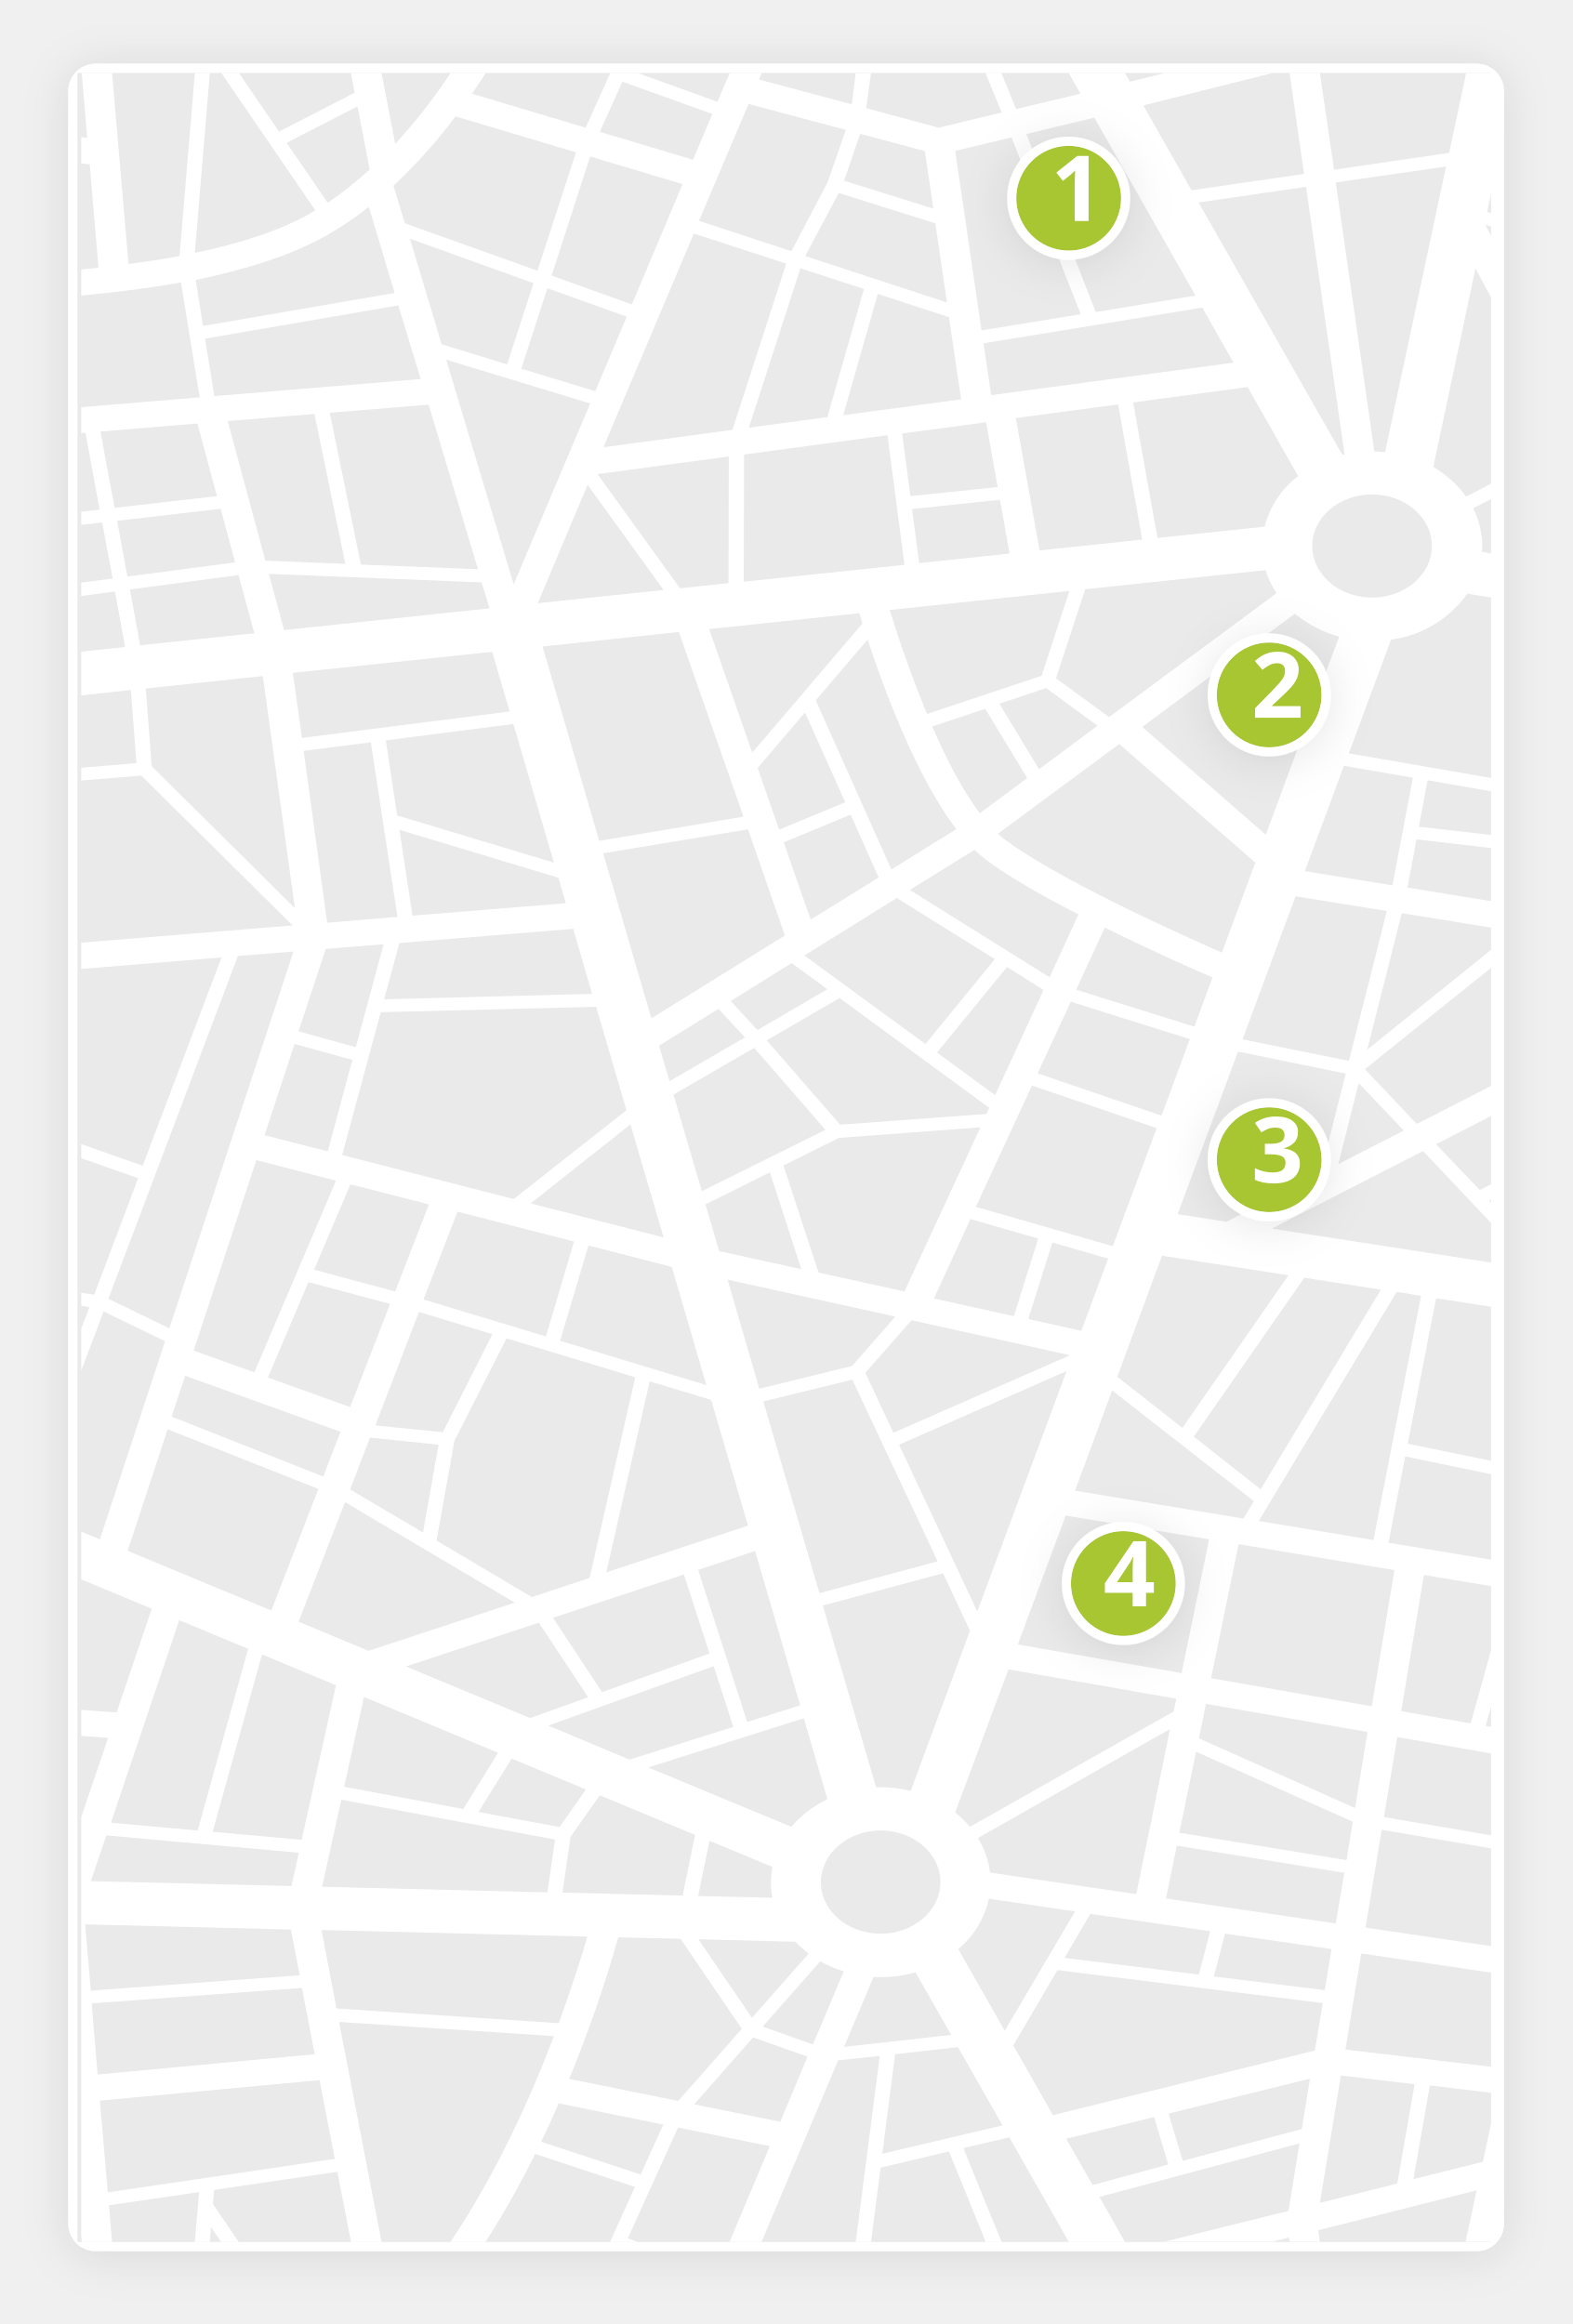
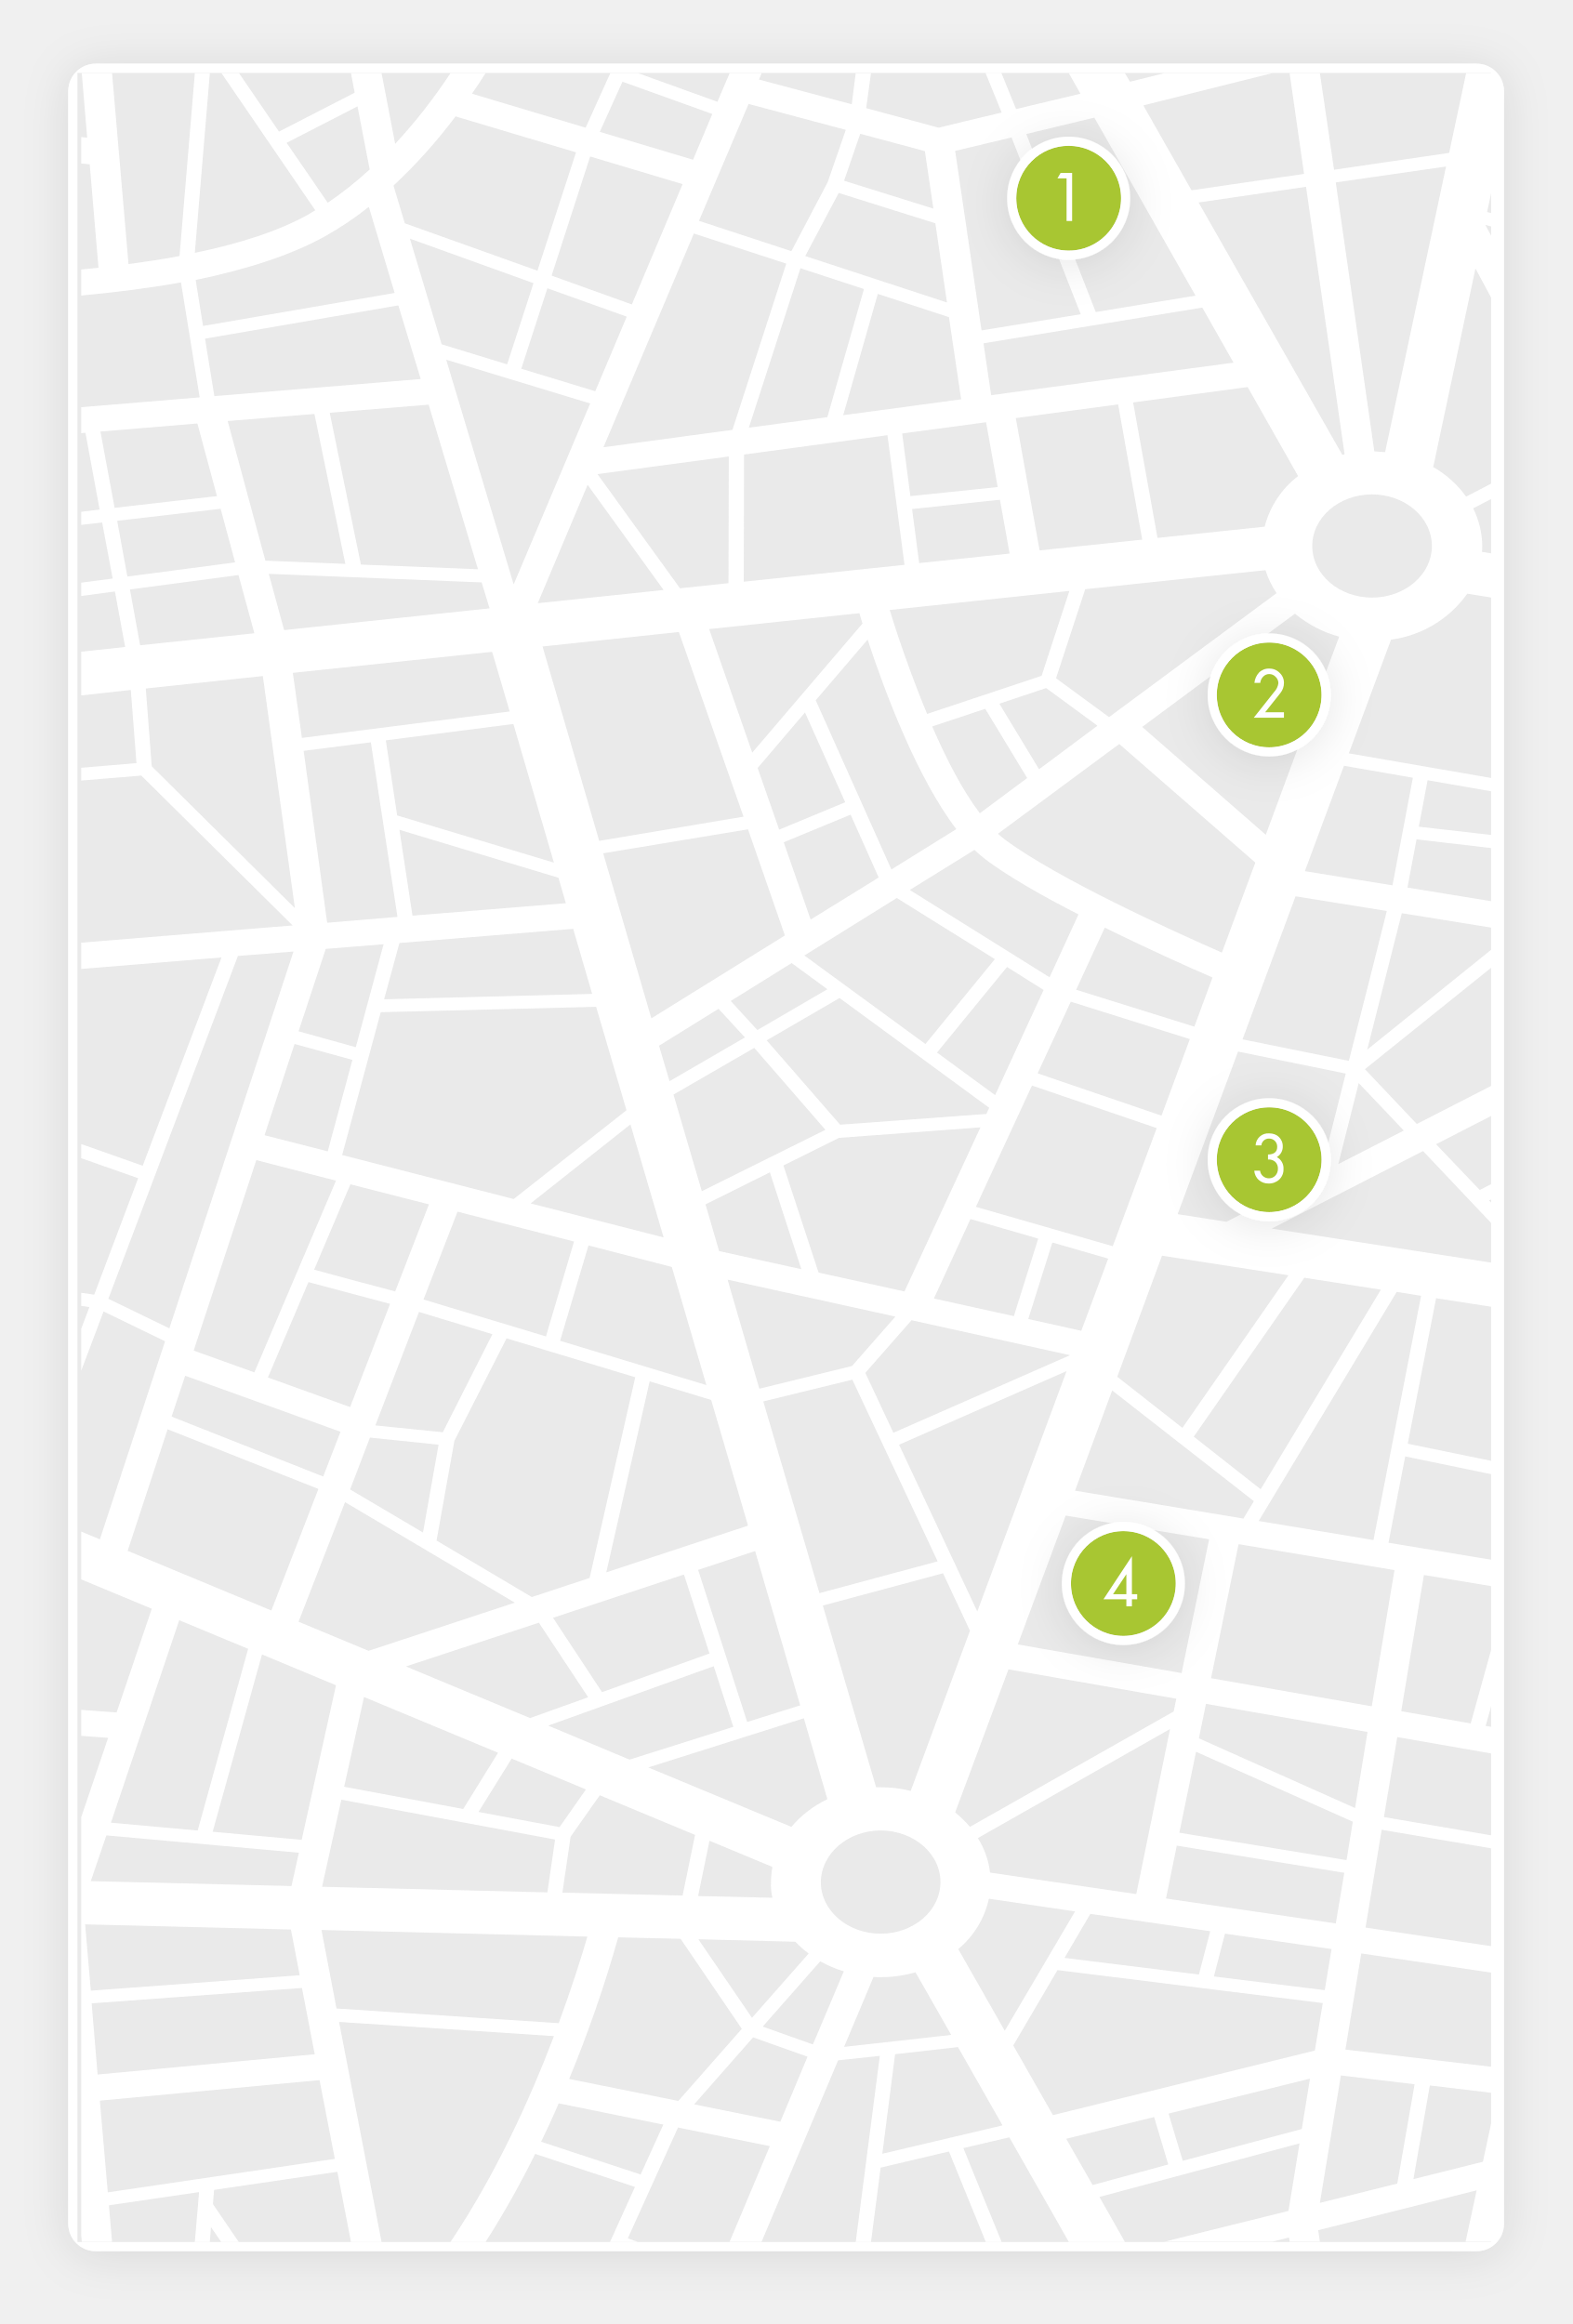
<svg xmlns="http://www.w3.org/2000/svg" width="345" height="510" viewBox="0 0 345 510">
  <defs>
    <filter id="Rectangle_183" x="0" y="0" width="345" height="510" filterUnits="userSpaceOnUse">
      <feOffset dy="1" input="SourceAlpha" />
      <feGaussianBlur stdDeviation="5" result="blur" />
      <feFlood flood-opacity="0.102" />
      <feComposite operator="in" in2="blur" />
      <feComposite in="SourceGraphic" />
    </filter>
    <filter id="Ellipse_26" x="206" y="16" width="57" height="57" filterUnits="userSpaceOnUse">
      <feOffset dy="1" input="SourceAlpha" />
      <feGaussianBlur stdDeviation="5" result="blur-2" />
      <feFlood flood-opacity="0.102" />
      <feComposite operator="in" in2="blur-2" />
      <feComposite in="SourceGraphic" />
    </filter>
    <filter id="Ellipse_26-2" x="250" y="125" width="57" height="57" filterUnits="userSpaceOnUse">
      <feOffset dy="1" input="SourceAlpha" />
      <feGaussianBlur stdDeviation="5" result="blur-3" />
      <feFlood flood-opacity="0.102" />
      <feComposite operator="in" in2="blur-3" />
      <feComposite in="SourceGraphic" />
    </filter>
    <filter id="Ellipse_26-3" x="250" y="227" width="57" height="57" filterUnits="userSpaceOnUse">
      <feOffset dy="1" input="SourceAlpha" />
      <feGaussianBlur stdDeviation="5" result="blur-4" />
      <feFlood flood-opacity="0.102" />
      <feComposite operator="in" in2="blur-4" />
      <feComposite in="SourceGraphic" />
    </filter>
    <filter id="Ellipse_26-4" x="218" y="320" width="57" height="57" filterUnits="userSpaceOnUse">
      <feOffset dy="1" input="SourceAlpha" />
      <feGaussianBlur stdDeviation="5" result="blur-5" />
      <feFlood flood-opacity="0.102" />
      <feComposite operator="in" in2="blur-5" />
      <feComposite in="SourceGraphic" />
    </filter>
  </defs>
  <g id="img-smart-gate" transform="translate(-15 -143)">
    <g transform="matrix(1, 0, 0, 1, 15, 143)" filter="url(#Rectangle_183)">
      <g id="Rectangle_183-2" data-name="Rectangle 183" transform="translate(15 14)" fill="#fff" stroke="#fff" stroke-width="1">
        <rect width="315" height="480" rx="6" stroke="none" />
        <rect x="0.5" y="0.5" width="314" height="479" rx="5.5" fill="none" />
      </g>
    </g>
-     <g id="Group_381" data-name="Group 381" transform="translate(8 71)" opacity="0.904">
-       <g id="Map" transform="translate(24 88)">
-         <path id="Path_432" data-name="Path 432" d="M0,0H310.185V476H0Z" fill="rgba(196,196,196,0.4)" />
-         <path id="Intersection_2" data-name="Intersection 2" d="M198.5,476l-8.084-19.852-14.987,3.541L173.313,476h-3.358l5.286-40.829-9.142.965-16.79,39.81h-7.027l8.83-20.978-20.148-4.077-11.007,24.3,2.177.8h-6.095l5.472-12.071-21.89-7.243A202.006,202.006,0,0,1,88.74,476H81.029c9.949-14.808,17.536-31.547,22.7-45.175L56.59,427.713,65.917,476H59.2l-2.984-15.4-27.051,3.971-.249,3.112L34.576,476H30.72l-2.239-3.272L28.233,476h-3.3l.933-10.944-19.775,2.9.684,7.994H.125L0,474.456V382.785l5.908-17.416L0,364.936v-5.707l7.773.561,7.711-22.749L0,330.6V320.1l4.1,1.7,14.3-43.459L4.913,271.8,0,284.823v-9.208l1.8-4.781L0,270.574V267.7l2.861.4L12.5,242.56,0,238.166v-3.106l13.495,4.763,17.288-45.711L0,196.642v-5.777l46.391-3.781L13.184,154.2c-2.269.187-8.62.738-13.184,1.09v-2.8l12.127-1.028-1.244-16.042L0,136.615v-9.606l9.639-1.034L7.4,113.8c-2.711.367-5.253.714-7.4,1v-2.939l6.9-.906L4.6,98.666,0,99.187V96.308l4.042-.486L.933,78.975,0,79.054v-5.7L25.994,71.2l-4.1-25.217C14.968,47.214,7.6,48.157,0,48.865V43.137q1.91-.177,3.794-.377L1.866,20.065,0,19.871V14.08l1.306.138L.125.053H6.779l3.607,41.9c3.855-.536,7.587-1.073,11.193-1.771L24.937.053h3.3l-3.3,39.434c9.826-2.039,18.407-4.775,25-8.477.435-.268.933-.59,1.43-.858L30.783.053h3.855l8.768,12.823,16.6-8.531L59.2.053h6.716L68.9,15.559A119.411,119.411,0,0,0,81.029.053H88.74q-1.4,2.253-2.985,4.507l24.937,7.457L116.1.053H122.2l17.412,6.278L142.282.053h7.027l-.56,1.4,20.335,5.419.87-6.814h3.358l-1.057,7.672,15.919,4.292c2.177-.536,7.649-1.878,13.806-3.326L198.436,0h3.483c1.306,3.165,2.425,6.009,3.234,7.94,5.1-1.234,10.261-2.468,14.116-3.38L216.719.053h12.313l1.12,1.878L237.675.053h23.693C249.926,2.9,239.355,5.579,233.074,7.136l10.572,18.617,24.687-3.595L265.162.053h6.654l3.11,21.193,25.248-3.7L303.9.053h6.281V22.837l-1.68,7.69,1.68.427v2.94l-2.053-.523,2.053,3.825v13.6l-4.229-7.871L296.69,86.487a22.915,22.915,0,0,1,7.214,6.492l6.281-3.26V93.1l-4.727,2.456a19.03,19.03,0,0,1,1.99,8.316c0,.429-.062.8-.062,1.234l2.8.453v9.7l-6.032-.975a24.4,24.4,0,0,1-16.728,10.087l-9.265,24.948,32.026,5.542v2.928l-14.738-2.568c-.373,2.039-1.12,5.955-1.927,10.194l16.666,1.9v2.883L293.021,168.2c-.746,4.024-1.493,7.994-1.99,10.569l19.154,3.121v5.8l-20.4-3.289L282.2,214.339l27.984-22.559v3.958L281.7,218.632l11.38,12.018,17.1-8.759v6.6L297.312,235.1l9.576,10.033,3.3-1.682v3.354l-1.244.635,1.244,1.313v4.482L294.452,236.6l-33.207,17.008,48.94,7.591v9.687L297.312,268.9l-6.218,31.923,19.091,3.92v2.934l-19.651-4.064-3.669,18.939c8.209,1.336,16.16,2.672,23.32,3.855v5.8l-15.547-2.574-4.975,29.884L304.9,362.2l5.286-19v12.383l-1.991,7.156,1.991.347v5.843l-21.392-3.722-2.923,17.544,24.315,4.139v2.86l-24.812-4.208L281.828,407l28.357,4.191v5.812l-29.29-4.316-3.482,21.085,32.773,3.865v5.719l-14.241-1.7-3.607,20.548,15.236-3.809,2.612-12.092v29.635H303.78l2.425-11.267c-7.96,2.039-21.268,5.365-34.763,8.745l.373,2.522h-6.654l-.124-.912c-1.244.322-2.425.59-3.669.912H237.675l27.238-6.76,2.425-14.808-43.9,11.75,5.6,9.872H216.719L203.66,453.036,193.586,455.4c1.43,3.541,5.286,13.037,8.4,20.6Zm73.317-8.585,16.977-4.238,3.794-21.783-16.169-1.931ZM4.1,444.989l1.741,20.119,49.811-7.35L52.3,440.482Zm212.055,8.37,5.783,10.14,16.6-4.507-3.11-10.408ZM100.929,454l21.827,7.189,4.975-10.945-22.947-4.667C103.6,448.369,102.3,451.158,100.929,454Zm137.68-6.17,3.11,10.355,26.118-6.974,1.8-11.052ZM178.6,434.8l-2.8,21.836,26.367-6.224L192.4,433.239Zm-44.09,11,18.9,3.809,5.97-14.271-11.939-4.238Zm70.022-12.93,8.706,15.291L270.7,433.99l1.741-10.409-58.207-7.243Zm-97.446,7.35,23.942,4.828,13.93-15.827-13.433-19.744-13.681-.322A283.12,283.12,0,0,1,107.084,440.214ZM2.3,423.636l1.306,15.612L51.242,434.8l-2.8-14.54Zm165.1,9.55,23.507-2.629-7.835-13.735a27.551,27.551,0,0,1-7.649,1.073,14.391,14.391,0,0,1-1.554-.054Zm-17.847-4.454,11.007,3.917,6.779-16.042a23.794,23.794,0,0,1-5.162-2.2Zm42.908-17.008,10.2,17.92,15.422-26.182-18.9-2.79A19.921,19.921,0,0,1,192.466,411.724ZM56.03,424.762l48.754,3.219c2.923-7.994,5.037-14.647,6.281-18.993L52.734,407.54Zm91.165,2.039,12.437-14.11a20.739,20.739,0,0,1-2.923-2.576l-21.267-.536ZM2.115,420.845l45.831-3.38-1.928-10.032L.871,406.306Zm246.443-3.112,24.314,3,1.493-9.014-23.382-3.38Zm-32.773-4.078,29.476,3.649,2.488-9.5L221.445,404Zm-53.48-16.632c0,6.277,5.908,11.321,13.122,11.321,7.276,0,13.122-5.1,13.122-11.321,0-6.277-5.908-11.321-13.122-11.321S162.368,390.8,162.306,397.024Zm75.743,3.595,37.249,5.472,1.866-11.106-36.752-5.956Zm-102.67-.537,16.293.376a12.674,12.674,0,0,1-.311-3.434,19.588,19.588,0,0,1,.311-3.326l-13.8-5.741ZM107.4,387.045l-1.8,12.286,26.367.644,2.736-13.305L113.8,377.977Zm89.361.322a18.138,18.138,0,0,1,2.674,7.565l32.088,4.721,7.4-36.215Zm-143.9,10.677,49.438,1.234,1.679-11.589-46.889-8.745ZM2.115,396.809l44.027,1.073,1.617-7.3L5.535,386.776Zm238.857-10.623,36.689,6.009,1.368-8.423L244.64,368.428Zm-212.117-.215,19.527,1.771,7.524-33.908-16.23-6.76ZM6.53,383.986,25.559,385.7,36.628,345.84l-15.111-6.278Zm80.655-2.36,17.785,3.326,5.784-8.262-16.293-6.76Zm104.6.107a23.612,23.612,0,0,1,3.234,3.165l44.712-25.323.56-2.79-36.814-6.438Zm-67.348-9.872,31.4,13.037a23.555,23.555,0,0,1,7.9-6.062l-5.162-17.759ZM57.709,376.1l26.118,4.882,7.649-12.339L62.062,356.409Zm187.553-10.623,34.265,15.291,2.736-16.686-35.446-6.17Zm-82.521-29.133,11.691,39.864h1a26.59,26.59,0,0,1,6.592.8l13-35.142-5.908-12.608Zm-60.258,26.343,17.847,7.458,22.761-7.19L138.8,349.65Zm32.9-34.176,10.759,33.372,11.628-3.648-9.887-33.855ZM71.266,349.7,98.5,361.024l12.748-4.56L100.431,340.1Zm176.67,2.576,35.26,6.17,4.975-29.884-34.2-5.687Zm-144.4-13.252,10.758,16.31,23.569-8.477-5.6-17.329Zm101.985,5.848,35.944,6.278L247.5,321.8l-31.466-5.2ZM47.7,339.885l15.36,6.384L95.145,335.7,57.9,313.649ZM179.47,301.041l17.163,36.591,19.589-52.739ZM10.2,324.326l31.529,13.091L52.05,310.752,18.967,297.661Zm71.7-24.143-3.917,21.89,20.894,12.394,12.686-4.185,10.012-44.048c-8.892-2.683-19.216-5.795-28.232-8.531Zm67.783-8.638L162,333.607l25.931-6.974-18.718-39.864Zm-34.451,37.5L146.324,318.8l-8.084-27.577c-3.358-1.02-8.084-2.468-13.495-4.078ZM258.384,317.78c8.209,1.341,16.79,2.789,25.185,4.184l10.447-53.6-5.348-.858ZM59.015,310.859,75,320.3l3.42-19.261-15.049-1.556Zm159.072.268c7.4,1.234,21.205,3.488,36.939,6.117l2.3-3.809-31.093-24.3Zm26.056-11.856,14.676,11.535,26.367-43.78L268.4,264.4Zm-224.305-4.4,33.269,13.145L56.9,298.2,22.822,285.911Zm152.231-9.6,6.157,13.145L216.968,281.4l-34.762-7.672ZM64.549,296.8l14.8,1.5L90.232,276.79c-6.9-2.093-12.749-3.863-16.106-4.883Zm162.8-10.677,14.3,11.213,23.258-33.479-27.735-4.292Zm-186.372.161,18.034,6.492,8.768-22.641-17.91-4.775Zm107.831,2.468,20.334-4.99,9.515-10.837-36.814-8.1Zm-43.717-10.516,32.088,9.711L129.6,262.036l-18.283-4.721Zm-80.407,2.147L38,285.16,55.905,243.1,38.431,238.59Zm50.433-11.214,26.865,8.1,6.157-20.817-25.559-6.545Zm132.705,4.292,11.629,2.575,5.908-15.827-12.251-3.541ZM34.39,193.79,5.97,269.011,19.34,275.5l27.238-82.677Zm152.728,75.167,17.537,3.863L210,255.812,195.14,251.52Zm-20.832-35.249L154.1,239.77l7.711,23.5,18.843,4.132,16.666-36ZM51.117,262.626c3.731,1.019,12.873,3.488,17.785,4.775l7.4-19.1-17.225-4.4ZM137,248.3l2.985,10.248,18.034,3.97-6.9-21.246Zm59.325.536,30.036,8.638L236,231.561l-27.362-9.336Zm-97.694-.751,29.165,7.458-7.275-24.787Zm141.971,2.36,10.7,1.664,20.646-10.57c1-4.077,3.172-12.555,5.535-21.943l-23.631-4.829ZM65.731,206.13l-8.458,31.333L94.9,247.121l24.75-19.476-6.654-22.695Zm64.238,18.081,6.218,21.193L163.3,231.937c-3.234-3.756-12.686-14.593-15.609-17.974Zm145.889,15.237,14.365-7.351-9.888-10.408ZM40.235,233.118,54.1,236.659l5.41-20.066L46.826,213.1ZM150.428,212.3l16.107,18.51,32.088-2.361.622-1.341-32.834-24.09Zm59.45,7.243,27.175,9.282,6.218-16.793-26.118-8.209ZM187.8,214.983l12.749,9.336,10.634-23.07-8.022-5.044Zm-61-1.5,2.3,7.78,16.541-9.6-5.783-6.277Zm128.041-1.4,23.32,4.721c3.358-13.091,6.9-27.094,8.333-32.889L266.467,180.7ZM53.667,192.235,47.7,210.315,60.259,213.8l6.094-22.587ZM158.7,193.683,185.252,213.1l15.236-18.617-21.517-13.413Zm-16.168,9.98c1.866,2.039,4.477,4.882,5.845,6.384l15.36-8.96-7.836-5.741Zm75.8-2.468,25.932,8.1,3.98-10.785c-5.224-2.253-14.3-6.331-23.631-10.944ZM114.547,171.257l10.571,36.215,29.29-18.187L146.324,166Zm-44.712,19.69-3.358,12.34,45.645-1.18-4.167-14.271Zm112-11.643,30.658,19.154,6.343-13.788c-7.773-3.971-15.236-8.209-20.335-12.018a29.474,29.474,0,0,1-2.487-2.146Zm19.34-12.339a18.185,18.185,0,0,0,1.617,1.341c11.5,8.531,36.5,19.9,47.51,24.734l7.338-19.744-29.85-26.021ZM48.816,148.777l5.162,37.717L69.4,185.206,63.555,146.9ZM154.16,168.842l5.907,16.954,14.925-9.228-6.157-13.788ZM72.7,184.938l33.643-2.736-1.617-5.579L69.835,166.106ZM14.179,135.095l1.306,17.061,31.4,31.118-7.027-50.916ZM268.52,175.173l19.216,3.112,4.477-23.607L277.1,152.049Zm-107.333-37.5,16.6,37.127,14.241-8.853c-8.644-11.32-15.671-30.1-19.465-41.58Zm-94.337,8.8,2.488,16.471L103.727,173.3l-8.893-30.421Zm34.389-20.6,12.437,42.653,31.653-5.312L131.151,122.7Zm131.586,17.651,27.113,23.661,11.691-31.6-17.6-7.779Zm-84.387,9.014,4.726,13.52,14.489-6.009-8.83-19.69Zm38.307-9.121c3.047,7.028,6.592,13.95,10.448,19.047l10.385-7.726-9.2-15.183Zm14.739-4.989,8.706,14.379,12.81-9.55-11.255-8.263ZM137.8,122.058l9.452,27.094,24.191-28.328c-.249-.805-.5-1.556-.684-2.254Zm-91.351,9.6,1.99,14.271,45.582-5.794L90.17,127.047Zm173.872-18.349-6.405,19.529,11.629,8.531,36.752-27.2a19.382,19.382,0,0,1-2.425-5.043Zm-42.908,4.56c1.617,5.258,4.54,13.95,8.209,22.8l25.123-8.37,6.095-18.617Zm79.288,7.941,15.919,7.028,3.421-9.121a25.626,25.626,0,0,1-9.7-5.043ZM10.7,113.366,12.935,125.6,38,122.97,34.514,110.2C29.6,110.844,19.589,112.186,10.7,113.366Zm33.83,8.906L89.611,117.5,87.87,111.81l-46.7-1.878Zm55.656-5.9,27.611-2.9L111.127,90.4Zm169.955-12.555c0,6.278,5.908,11.321,13.121,11.321s13.122-5.043,13.122-11.321S290.471,92.5,283.258,92.5C275.982,92.5,270.137,97.592,270.137,103.816ZM113.3,88.042,131.4,113.1l10.634-1.127L142.1,84.18ZM94.9,112.24l16.79-39.7-31.59-9.6Zm50.557-28.489-.063,27.9,35.26-3.7L176.92,79.512ZM7.9,98.29l2.239,12.233,23.631-3.112L30.6,95.661Zm46.64-23.714,6.84,33.318,25.683,1.019L76.241,72.806ZM32.15,76.4l8.271,30.635,17.537.7L51.18,74.844ZM182.33,95.715l1.555,11.857,19.837-2.093-2.114-11.8ZM205.09,75.756l5.223,29.026,22.512-2.361-5.286-29.669Zm25.745-3.434,5.348,29.723,23.506-2.468a20.39,20.39,0,0,1,7.338-11.106l-11.069-19.53ZM4.229,78.707,7.338,95.446l22.449-2.576L25.5,76.937Zm175.925.429,1.8,13.734,19.153-1.985-2.549-14.218Zm65.046-50.7L276.728,83.8a1.651,1.651,0,0,0,.5-.107L268.769,25Zm30.1-4.4,8.458,59.017c.808.053,1.554.107,2.363.161l13.37-62.665ZM114.609,82.141,142.9,78.332l11.815-36.483-20.273-6.6Zm31.9-4.292,17.226-2.307,8.022-28.114-13.93-4.56Zm20.708-2.736,25.869-3.488L190.414,53.6l-15.609-5.1ZM27.176,58.32l2.052,12.608L74.5,67.172,69.587,51.023ZM198,59.339l1.679,11.374,53.17-7.136-6.841-12.072ZM96.575,64.918l16.231,4.936,6.9-16.363L102.3,47.267ZM79.1,59.553l14.366,4.4,5.783-17.812L72.137,36.375ZM191.782,17.115,197.566,56.5l21.765-3.542c-2.55-6.384-12-30.742-15.173-38.79ZM53.543,35.839c-7.525,4.185-17.287,7.3-28.419,9.6L26.74,55.529l42.038-7.243L63.119,29.4A71.858,71.858,0,0,1,53.543,35.839ZM207.391,13.413l15.236,39.059,21.89-3.595-22.2-39.059ZM103.229,44.477l17.6,6.331,11.132-26.4-20.273-6.062Zm55.657-4.292,31.093,10.194L187.429,33l-21.205-6.653ZM68.53,24.734,71.017,33,100.12,43.4l8.457-25.967L82.148,9.55A114.786,114.786,0,0,1,68.53,24.734Zm67.036,7.725,20.273,6.653,7.96-15.13,3.98-11.481-21.33-5.687Zm31.839-8.8,19.589,6.116-1.866-12.609L170.95,13.359ZM45.085,15.344,54.1,28.489a80.042,80.042,0,0,0,9.2-7.3L60.632,7.35ZM113.8,12.93l20.46,6.116,4.228-10.033L118.776,1.931ZM65.917,476ZM34.576,476ZM271.816,475.946ZM6.779,475.946Z" transform="translate(0.815)" fill="#fff" />
+     <g id="Group_590" data-name="Group 590">
+       <g id="Group_381" data-name="Group 381" transform="translate(8 71)" opacity="0.904">
+         <g id="Map" transform="translate(24 88)">
+           <path id="Path_432" data-name="Path 432" d="M0,0H310.185V476H0Z" fill="rgba(196,196,196,0.4)" />
+           <path id="Intersection_2" data-name="Intersection 2" d="M198.5,476l-8.084-19.852-14.987,3.541L173.313,476h-3.358l5.286-40.829-9.142.965-16.79,39.81h-7.027l8.83-20.978-20.148-4.077-11.007,24.3,2.177.8h-6.095l5.472-12.071-21.89-7.243A202.006,202.006,0,0,1,88.74,476H81.029c9.949-14.808,17.536-31.547,22.7-45.175L56.59,427.713,65.917,476H59.2l-2.984-15.4-27.051,3.971-.249,3.112L34.576,476H30.72l-2.239-3.272L28.233,476h-3.3l.933-10.944-19.775,2.9.684,7.994H.125L0,474.456V382.785l5.908-17.416L0,364.936v-5.707l7.773.561,7.711-22.749L0,330.6V320.1l4.1,1.7,14.3-43.459L4.913,271.8,0,284.823v-9.208l1.8-4.781L0,270.574V267.7l2.861.4L12.5,242.56,0,238.166v-3.106l13.495,4.763,17.288-45.711L0,196.642v-5.777l46.391-3.781L13.184,154.2c-2.269.187-8.62.738-13.184,1.09v-2.8l12.127-1.028-1.244-16.042L0,136.615v-9.606l9.639-1.034L7.4,113.8c-2.711.367-5.253.714-7.4,1v-2.939l6.9-.906L4.6,98.666,0,99.187V96.308l4.042-.486L.933,78.975,0,79.054v-5.7L25.994,71.2l-4.1-25.217C14.968,47.214,7.6,48.157,0,48.865V43.137q1.91-.177,3.794-.377L1.866,20.065,0,19.871V14.08l1.306.138L.125.053H6.779l3.607,41.9c3.855-.536,7.587-1.073,11.193-1.771L24.937.053h3.3l-3.3,39.434c9.826-2.039,18.407-4.775,25-8.477.435-.268.933-.59,1.43-.858L30.783.053h3.855l8.768,12.823,16.6-8.531L59.2.053h6.716L68.9,15.559A119.411,119.411,0,0,0,81.029.053H88.74q-1.4,2.253-2.985,4.507l24.937,7.457L116.1.053H122.2l17.412,6.278L142.282.053h7.027l-.56,1.4,20.335,5.419.87-6.814h3.358l-1.057,7.672,15.919,4.292c2.177-.536,7.649-1.878,13.806-3.326L198.436,0h3.483c1.306,3.165,2.425,6.009,3.234,7.94,5.1-1.234,10.261-2.468,14.116-3.38L216.719.053h12.313l1.12,1.878L237.675.053h23.693C249.926,2.9,239.355,5.579,233.074,7.136l10.572,18.617,24.687-3.595L265.162.053h6.654l3.11,21.193,25.248-3.7L303.9.053h6.281V22.837l-1.68,7.69,1.68.427v2.94l-2.053-.523,2.053,3.825v13.6l-4.229-7.871L296.69,86.487a22.915,22.915,0,0,1,7.214,6.492l6.281-3.26V93.1l-4.727,2.456a19.03,19.03,0,0,1,1.99,8.316c0,.429-.062.8-.062,1.234l2.8.453v9.7l-6.032-.975a24.4,24.4,0,0,1-16.728,10.087l-9.265,24.948,32.026,5.542v2.928l-14.738-2.568c-.373,2.039-1.12,5.955-1.927,10.194l16.666,1.9v2.883L293.021,168.2c-.746,4.024-1.493,7.994-1.99,10.569l19.154,3.121v5.8l-20.4-3.289L282.2,214.339l27.984-22.559v3.958L281.7,218.632l11.38,12.018,17.1-8.759v6.6L297.312,235.1l9.576,10.033,3.3-1.682v3.354l-1.244.635,1.244,1.313v4.482L294.452,236.6l-33.207,17.008,48.94,7.591v9.687L297.312,268.9l-6.218,31.923,19.091,3.92v2.934l-19.651-4.064-3.669,18.939c8.209,1.336,16.16,2.672,23.32,3.855v5.8l-15.547-2.574-4.975,29.884L304.9,362.2l5.286-19v12.383l-1.991,7.156,1.991.347v5.843l-21.392-3.722-2.923,17.544,24.315,4.139v2.86l-24.812-4.208L281.828,407l28.357,4.191v5.812l-29.29-4.316-3.482,21.085,32.773,3.865v5.719l-14.241-1.7-3.607,20.548,15.236-3.809,2.612-12.092v29.635H303.78l2.425-11.267c-7.96,2.039-21.268,5.365-34.763,8.745l.373,2.522h-6.654l-.124-.912c-1.244.322-2.425.59-3.669.912H237.675l27.238-6.76,2.425-14.808-43.9,11.75,5.6,9.872H216.719L203.66,453.036,193.586,455.4c1.43,3.541,5.286,13.037,8.4,20.6Zm73.317-8.585,16.977-4.238,3.794-21.783-16.169-1.931ZM4.1,444.989l1.741,20.119,49.811-7.35L52.3,440.482Zm212.055,8.37,5.783,10.14,16.6-4.507-3.11-10.408ZM100.929,454l21.827,7.189,4.975-10.945-22.947-4.667C103.6,448.369,102.3,451.158,100.929,454Zm137.68-6.17,3.11,10.355,26.118-6.974,1.8-11.052ZM178.6,434.8l-2.8,21.836,26.367-6.224L192.4,433.239Zm-44.09,11,18.9,3.809,5.97-14.271-11.939-4.238Zm70.022-12.93,8.706,15.291L270.7,433.99l1.741-10.409-58.207-7.243Zm-97.446,7.35,23.942,4.828,13.93-15.827-13.433-19.744-13.681-.322A283.12,283.12,0,0,1,107.084,440.214ZM2.3,423.636l1.306,15.612L51.242,434.8l-2.8-14.54Zm165.1,9.55,23.507-2.629-7.835-13.735a27.551,27.551,0,0,1-7.649,1.073,14.391,14.391,0,0,1-1.554-.054Zm-17.847-4.454,11.007,3.917,6.779-16.042a23.794,23.794,0,0,1-5.162-2.2Zm42.908-17.008,10.2,17.92,15.422-26.182-18.9-2.79A19.921,19.921,0,0,1,192.466,411.724ZM56.03,424.762l48.754,3.219c2.923-7.994,5.037-14.647,6.281-18.993L52.734,407.54Zm91.165,2.039,12.437-14.11a20.739,20.739,0,0,1-2.923-2.576l-21.267-.536ZM2.115,420.845l45.831-3.38-1.928-10.032L.871,406.306Zm246.443-3.112,24.314,3,1.493-9.014-23.382-3.38Zm-32.773-4.078,29.476,3.649,2.488-9.5L221.445,404Zm-53.48-16.632c0,6.277,5.908,11.321,13.122,11.321,7.276,0,13.122-5.1,13.122-11.321,0-6.277-5.908-11.321-13.122-11.321S162.368,390.8,162.306,397.024Zm75.743,3.595,37.249,5.472,1.866-11.106-36.752-5.956Zm-102.67-.537,16.293.376a12.674,12.674,0,0,1-.311-3.434,19.588,19.588,0,0,1,.311-3.326l-13.8-5.741ZM107.4,387.045l-1.8,12.286,26.367.644,2.736-13.305L113.8,377.977Zm89.361.322a18.138,18.138,0,0,1,2.674,7.565l32.088,4.721,7.4-36.215Zm-143.9,10.677,49.438,1.234,1.679-11.589-46.889-8.745ZM2.115,396.809l44.027,1.073,1.617-7.3L5.535,386.776Zm238.857-10.623,36.689,6.009,1.368-8.423L244.64,368.428Zm-212.117-.215,19.527,1.771,7.524-33.908-16.23-6.76ZM6.53,383.986,25.559,385.7,36.628,345.84l-15.111-6.278Zm80.655-2.36,17.785,3.326,5.784-8.262-16.293-6.76Zm104.6.107a23.612,23.612,0,0,1,3.234,3.165l44.712-25.323.56-2.79-36.814-6.438Zm-67.348-9.872,31.4,13.037a23.555,23.555,0,0,1,7.9-6.062l-5.162-17.759ZM57.709,376.1l26.118,4.882,7.649-12.339L62.062,356.409Zm187.553-10.623,34.265,15.291,2.736-16.686-35.446-6.17Zm-82.521-29.133,11.691,39.864h1a26.59,26.59,0,0,1,6.592.8l13-35.142-5.908-12.608Zm-60.258,26.343,17.847,7.458,22.761-7.19L138.8,349.65Zm32.9-34.176,10.759,33.372,11.628-3.648-9.887-33.855ZM71.266,349.7,98.5,361.024l12.748-4.56L100.431,340.1Zm176.67,2.576,35.26,6.17,4.975-29.884-34.2-5.687Zm-144.4-13.252,10.758,16.31,23.569-8.477-5.6-17.329Zm101.985,5.848,35.944,6.278L247.5,321.8l-31.466-5.2ZM47.7,339.885l15.36,6.384L95.145,335.7,57.9,313.649ZM179.47,301.041l17.163,36.591,19.589-52.739ZM10.2,324.326l31.529,13.091L52.05,310.752,18.967,297.661Zm71.7-24.143-3.917,21.89,20.894,12.394,12.686-4.185,10.012-44.048c-8.892-2.683-19.216-5.795-28.232-8.531Zm67.783-8.638L162,333.607l25.931-6.974-18.718-39.864Zm-34.451,37.5L146.324,318.8l-8.084-27.577c-3.358-1.02-8.084-2.468-13.495-4.078ZM258.384,317.78c8.209,1.341,16.79,2.789,25.185,4.184l10.447-53.6-5.348-.858ZM59.015,310.859,75,320.3l3.42-19.261-15.049-1.556Zm159.072.268c7.4,1.234,21.205,3.488,36.939,6.117l2.3-3.809-31.093-24.3Zm26.056-11.856,14.676,11.535,26.367-43.78L268.4,264.4Zm-224.305-4.4,33.269,13.145L56.9,298.2,22.822,285.911Zm152.231-9.6,6.157,13.145L216.968,281.4l-34.762-7.672ZM64.549,296.8l14.8,1.5L90.232,276.79c-6.9-2.093-12.749-3.863-16.106-4.883Zm162.8-10.677,14.3,11.213,23.258-33.479-27.735-4.292Zm-186.372.161,18.034,6.492,8.768-22.641-17.91-4.775Zm107.831,2.468,20.334-4.99,9.515-10.837-36.814-8.1Zm-43.717-10.516,32.088,9.711L129.6,262.036l-18.283-4.721Zm-80.407,2.147L38,285.16,55.905,243.1,38.431,238.59Zm50.433-11.214,26.865,8.1,6.157-20.817-25.559-6.545Zm132.705,4.292,11.629,2.575,5.908-15.827-12.251-3.541ZM34.39,193.79,5.97,269.011,19.34,275.5l27.238-82.677Zm152.728,75.167,17.537,3.863L210,255.812,195.14,251.52Zm-20.832-35.249L154.1,239.77l7.711,23.5,18.843,4.132,16.666-36ZM51.117,262.626c3.731,1.019,12.873,3.488,17.785,4.775l7.4-19.1-17.225-4.4ZM137,248.3l2.985,10.248,18.034,3.97-6.9-21.246Zm59.325.536,30.036,8.638L236,231.561l-27.362-9.336Zm-97.694-.751,29.165,7.458-7.275-24.787Zm141.971,2.36,10.7,1.664,20.646-10.57c1-4.077,3.172-12.555,5.535-21.943l-23.631-4.829ZM65.731,206.13l-8.458,31.333L94.9,247.121l24.75-19.476-6.654-22.695Zm64.238,18.081,6.218,21.193L163.3,231.937c-3.234-3.756-12.686-14.593-15.609-17.974Zm145.889,15.237,14.365-7.351-9.888-10.408ZM40.235,233.118,54.1,236.659l5.41-20.066L46.826,213.1ZM150.428,212.3l16.107,18.51,32.088-2.361.622-1.341-32.834-24.09Zm59.45,7.243,27.175,9.282,6.218-16.793-26.118-8.209ZM187.8,214.983l12.749,9.336,10.634-23.07-8.022-5.044Zm-61-1.5,2.3,7.78,16.541-9.6-5.783-6.277Zm128.041-1.4,23.32,4.721c3.358-13.091,6.9-27.094,8.333-32.889L266.467,180.7ZM53.667,192.235,47.7,210.315,60.259,213.8l6.094-22.587ZM158.7,193.683,185.252,213.1l15.236-18.617-21.517-13.413Zm-16.168,9.98c1.866,2.039,4.477,4.882,5.845,6.384l15.36-8.96-7.836-5.741Zm75.8-2.468,25.932,8.1,3.98-10.785c-5.224-2.253-14.3-6.331-23.631-10.944ZM114.547,171.257l10.571,36.215,29.29-18.187L146.324,166Zm-44.712,19.69-3.358,12.34,45.645-1.18-4.167-14.271Zm112-11.643,30.658,19.154,6.343-13.788c-7.773-3.971-15.236-8.209-20.335-12.018a29.474,29.474,0,0,1-2.487-2.146Zm19.34-12.339a18.185,18.185,0,0,0,1.617,1.341c11.5,8.531,36.5,19.9,47.51,24.734l7.338-19.744-29.85-26.021ZM48.816,148.777l5.162,37.717L69.4,185.206,63.555,146.9ZM154.16,168.842l5.907,16.954,14.925-9.228-6.157-13.788ZM72.7,184.938l33.643-2.736-1.617-5.579L69.835,166.106ZM14.179,135.095l1.306,17.061,31.4,31.118-7.027-50.916ZM268.52,175.173l19.216,3.112,4.477-23.607L277.1,152.049Zm-107.333-37.5,16.6,37.127,14.241-8.853c-8.644-11.32-15.671-30.1-19.465-41.58Zm-94.337,8.8,2.488,16.471L103.727,173.3l-8.893-30.421Zm34.389-20.6,12.437,42.653,31.653-5.312L131.151,122.7Zm131.586,17.651,27.113,23.661,11.691-31.6-17.6-7.779Zm-84.387,9.014,4.726,13.52,14.489-6.009-8.83-19.69Zm38.307-9.121c3.047,7.028,6.592,13.95,10.448,19.047l10.385-7.726-9.2-15.183Zm14.739-4.989,8.706,14.379,12.81-9.55-11.255-8.263ZM137.8,122.058l9.452,27.094,24.191-28.328c-.249-.805-.5-1.556-.684-2.254Zm-91.351,9.6,1.99,14.271,45.582-5.794L90.17,127.047Zm173.872-18.349-6.405,19.529,11.629,8.531,36.752-27.2a19.382,19.382,0,0,1-2.425-5.043Zm-42.908,4.56c1.617,5.258,4.54,13.95,8.209,22.8l25.123-8.37,6.095-18.617Zm79.288,7.941,15.919,7.028,3.421-9.121a25.626,25.626,0,0,1-9.7-5.043ZM10.7,113.366,12.935,125.6,38,122.97,34.514,110.2C29.6,110.844,19.589,112.186,10.7,113.366Zm33.83,8.906L89.611,117.5,87.87,111.81l-46.7-1.878Zm55.656-5.9,27.611-2.9L111.127,90.4Zm169.955-12.555c0,6.278,5.908,11.321,13.121,11.321s13.122-5.043,13.122-11.321S290.471,92.5,283.258,92.5C275.982,92.5,270.137,97.592,270.137,103.816ZM113.3,88.042,131.4,113.1l10.634-1.127L142.1,84.18ZM94.9,112.24l16.79-39.7-31.59-9.6Zm50.557-28.489-.063,27.9,35.26-3.7L176.92,79.512ZM7.9,98.29l2.239,12.233,23.631-3.112L30.6,95.661Zm46.64-23.714,6.84,33.318,25.683,1.019L76.241,72.806ZM32.15,76.4l8.271,30.635,17.537.7L51.18,74.844ZM182.33,95.715l1.555,11.857,19.837-2.093-2.114-11.8ZM205.09,75.756l5.223,29.026,22.512-2.361-5.286-29.669Zm25.745-3.434,5.348,29.723,23.506-2.468a20.39,20.39,0,0,1,7.338-11.106l-11.069-19.53ZM4.229,78.707,7.338,95.446l22.449-2.576L25.5,76.937Zm175.925.429,1.8,13.734,19.153-1.985-2.549-14.218Zm65.046-50.7L276.728,83.8a1.651,1.651,0,0,0,.5-.107L268.769,25Zm30.1-4.4,8.458,59.017c.808.053,1.554.107,2.363.161l13.37-62.665ZM114.609,82.141,142.9,78.332l11.815-36.483-20.273-6.6Zm31.9-4.292,17.226-2.307,8.022-28.114-13.93-4.56Zm20.708-2.736,25.869-3.488L190.414,53.6l-15.609-5.1ZM27.176,58.32l2.052,12.608L74.5,67.172,69.587,51.023ZM198,59.339l1.679,11.374,53.17-7.136-6.841-12.072ZM96.575,64.918l16.231,4.936,6.9-16.363L102.3,47.267ZM79.1,59.553l14.366,4.4,5.783-17.812L72.137,36.375ZM191.782,17.115,197.566,56.5l21.765-3.542c-2.55-6.384-12-30.742-15.173-38.79ZM53.543,35.839c-7.525,4.185-17.287,7.3-28.419,9.6L26.74,55.529l42.038-7.243L63.119,29.4A71.858,71.858,0,0,1,53.543,35.839ZM207.391,13.413l15.236,39.059,21.89-3.595-22.2-39.059ZM103.229,44.477l17.6,6.331,11.132-26.4-20.273-6.062Zm55.657-4.292,31.093,10.194L187.429,33l-21.205-6.653ZM68.53,24.734,71.017,33,100.12,43.4l8.457-25.967L82.148,9.55A114.786,114.786,0,0,1,68.53,24.734Zm67.036,7.725,20.273,6.653,7.96-15.13,3.98-11.481-21.33-5.687Zm31.839-8.8,19.589,6.116-1.866-12.609L170.95,13.359ZM45.085,15.344,54.1,28.489a80.042,80.042,0,0,0,9.2-7.3L60.632,7.35ZM113.8,12.93l20.46,6.116,4.228-10.033L118.776,1.931ZM65.917,476ZM34.576,476ZM271.816,475.946ZM6.779,475.946Z" transform="translate(0.815)" fill="#fff" />
+         </g>
      </g>
-     </g>
-     <g id="Group_382" data-name="Group 382" transform="translate(-3 -63)">
-       <g transform="matrix(1, 0, 0, 1, 18, 206)" filter="url(#Ellipse_26)">
+       <g transform="matrix(1, 0, 0, 1, 15, 143)" filter="url(#Ellipse_26)">
        <g id="Ellipse_26-5" data-name="Ellipse 26" transform="translate(223 32)" fill="#a8c631" stroke="#fff" stroke-width="2">
          <circle cx="11.5" cy="11.5" r="11.5" stroke="none" />
          <circle cx="11.5" cy="11.5" r="12.5" fill="none" />
        </g>
      </g>
-       <text id="_1" data-name="1" transform="translate(252.5 254.5)" fill="#fff" font-size="20" font-family="PSLKittithada-Bold, PSLKittithada" font-weight="700">
-         <tspan x="-3.9" y="0">1</tspan>
-       </text>
-     </g>
-     <g id="Group_383" data-name="Group 383" transform="translate(41 46)">
-       <g transform="matrix(1, 0, 0, 1, -26, 97)" filter="url(#Ellipse_26-2)">
+       <path id="Path_645" data-name="Path 645" d="M-.46,0V-9.36h-2l.7-1.2H.76V0Z" transform="translate(249.5 191.5)" fill="#fff" />
+       <g transform="matrix(1, 0, 0, 1, 15, 143)" filter="url(#Ellipse_26-2)">
        <g id="Ellipse_26-6" data-name="Ellipse 26" transform="translate(267 141)" fill="#a8c631" stroke="#fff" stroke-width="2">
          <circle cx="11.5" cy="11.5" r="11.5" stroke="none" />
          <circle cx="11.5" cy="11.5" r="12.5" fill="none" />
        </g>
      </g>
-       <text id="_2" data-name="2" transform="translate(252.5 254.5)" fill="#fff" font-size="20" font-family="PSLKittithada-Bold, PSLKittithada" font-weight="700">
-         <tspan x="-3.9" y="0">2</tspan>
-       </text>
-     </g>
-     <g id="Group_384" data-name="Group 384" transform="translate(41 148)">
-       <g transform="matrix(1, 0, 0, 1, -26, -5)" filter="url(#Ellipse_26-3)">
+       <path id="Path_644" data-name="Path 644" d="M-3.38,0,1.1-5.66a3.423,3.423,0,0,0,.92-1.9A1.911,1.911,0,0,0,1.4-8.98a1.9,1.9,0,0,0-1.38-.6,1.822,1.822,0,0,0-1.32.55,2.259,2.259,0,0,0-.66,1.39H-3.24A3.891,3.891,0,0,1-2.2-9.94a3,3,0,0,1,2.22-.84,3.072,3.072,0,0,1,2.26.92,2.945,2.945,0,0,1,.96,2.24,3.472,3.472,0,0,1-.76,2.18L-.88-1.2H3.24V0Z" transform="translate(293.5 300.5)" fill="#fff" />
+       <g transform="matrix(1, 0, 0, 1, 15, 143)" filter="url(#Ellipse_26-3)">
        <g id="Ellipse_26-7" data-name="Ellipse 26" transform="translate(267 243)" fill="#a8c631" stroke="#fff" stroke-width="2">
          <circle cx="11.5" cy="11.5" r="11.5" stroke="none" />
          <circle cx="11.5" cy="11.5" r="12.5" fill="none" />
        </g>
      </g>
-       <text id="_3" data-name="3" transform="translate(252.5 254.5)" fill="#fff" font-size="20" font-family="PSLKittithada-Bold, PSLKittithada" font-weight="700">
-         <tspan x="-3.9" y="0">3</tspan>
-       </text>
-     </g>
-     <g id="Group_385" data-name="Group 385" transform="translate(9 241)">
-       <g transform="matrix(1, 0, 0, 1, 6, -98)" filter="url(#Ellipse_26-4)">
+       <path id="Path_643" data-name="Path 643" d="M3.14-2.94A3.005,3.005,0,0,1,2.2-.64,3.291,3.291,0,0,1-.14.22a3.109,3.109,0,0,1-2.1-.74A2.9,2.9,0,0,1-3.26-2.6H-2a1.826,1.826,0,0,0,.66,1.22,1.988,1.988,0,0,0,1.3.46,1.9,1.9,0,0,0,.78-.16,1.875,1.875,0,0,0,.62-.44,2.082,2.082,0,0,0,.41-.66A2.213,2.213,0,0,0,1.92-3a2.007,2.007,0,0,0-.58-1.53,2.1,2.1,0,0,0-1.6-.51v-1.1q2.02-.04,2.02-1.68a1.773,1.773,0,0,0-.51-1.31A1.724,1.724,0,0,0-.02-9.64a1.65,1.65,0,0,0-1.7,1.5H-2.98a2.768,2.768,0,0,1,3-2.64,3.373,3.373,0,0,1,1.18.2,2.616,2.616,0,0,1,.93.58,2.854,2.854,0,0,1,.62.9,2.837,2.837,0,0,1,.23,1.16,2.628,2.628,0,0,1-1.3,2.36A2.775,2.775,0,0,1,3.14-2.94Z" transform="translate(293.5 402.5)" fill="#fff" />
+       <g transform="matrix(1, 0, 0, 1, 15, 143)" filter="url(#Ellipse_26-4)">
        <g id="Ellipse_26-8" data-name="Ellipse 26" transform="translate(235 336)" fill="#a8c631" stroke="#fff" stroke-width="2">
          <circle cx="11.5" cy="11.5" r="11.5" stroke="none" />
          <circle cx="11.5" cy="11.5" r="12.5" fill="none" />
        </g>
      </g>
-       <text id="_4" data-name="4" transform="translate(252 254.5)" fill="#fff" font-size="20" font-family="PSLKittithada-Bold, PSLKittithada" font-weight="700">
-         <tspan x="-3.9" y="0">4</tspan>
-       </text>
+       <path id="Path_642" data-name="Path 642" d="M2.38-1.54V0H1.16V-1.54H-3.86q.84-1.28,2.39-3.63T2.38-11v8.34H3.54v1.12ZM1.16-7.04-1.76-2.66H1.16Z" transform="translate(261 495.5)" fill="#fff" />
    </g>
  </g>
</svg>
